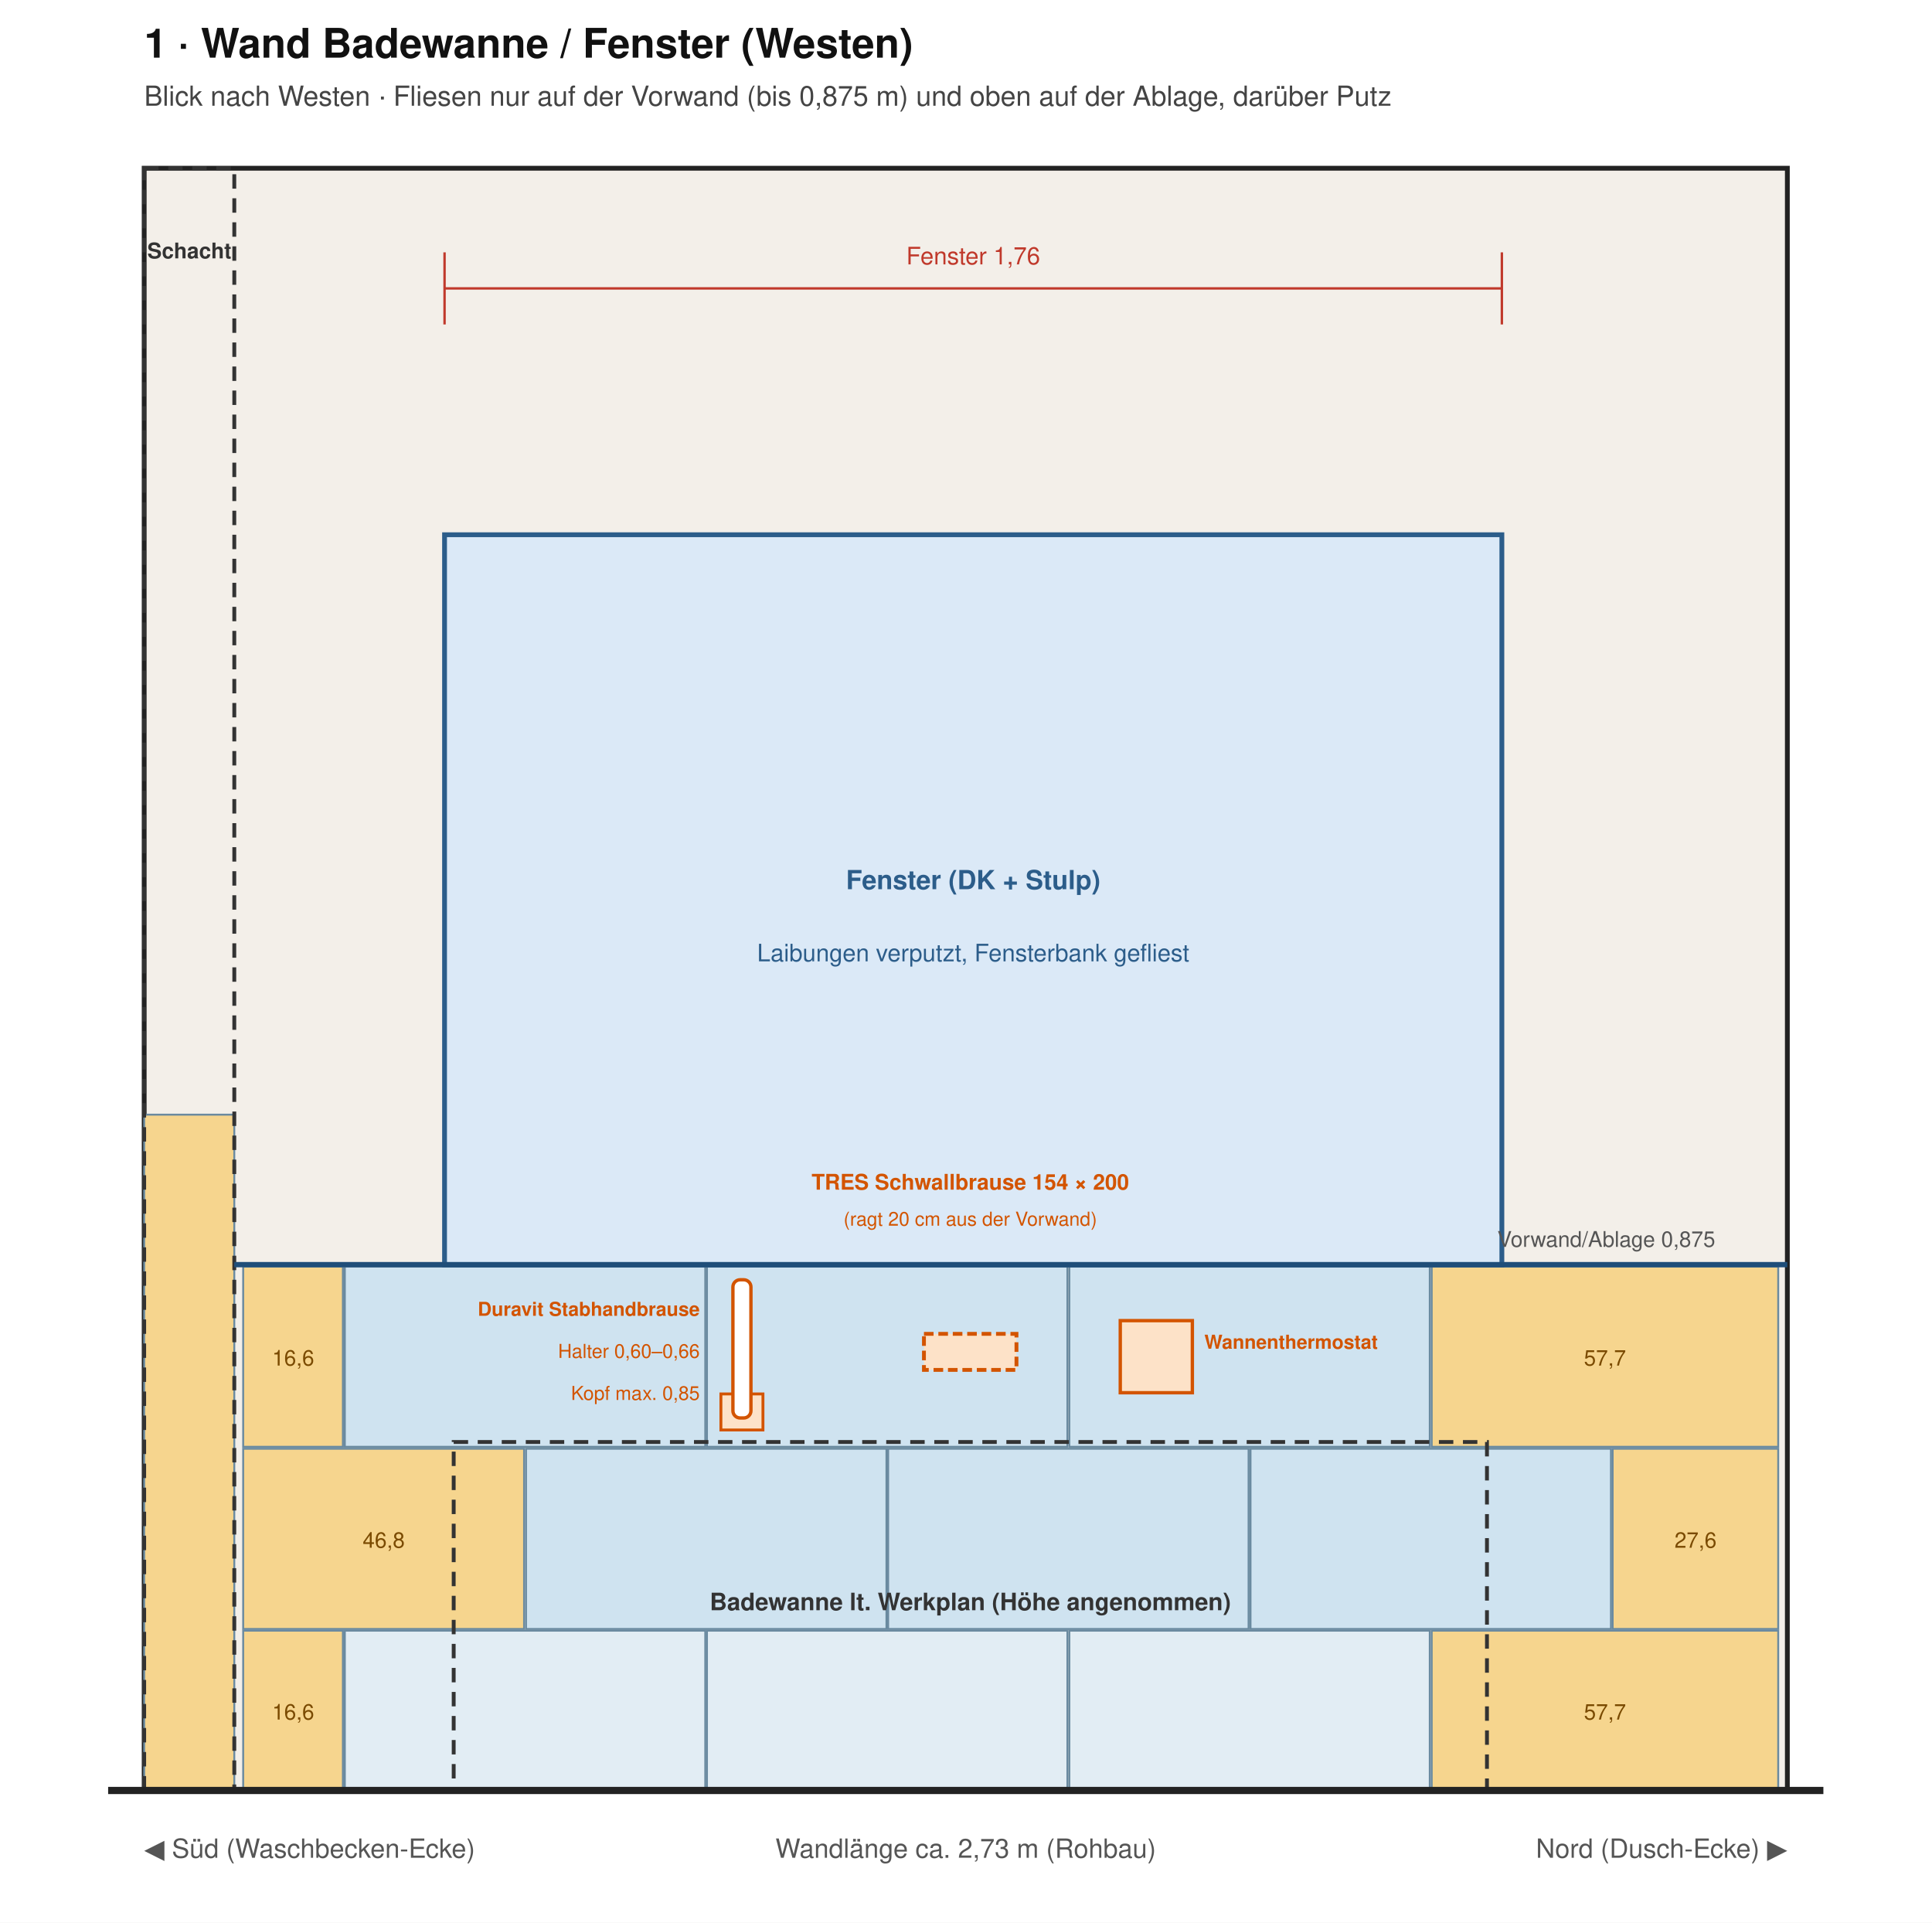
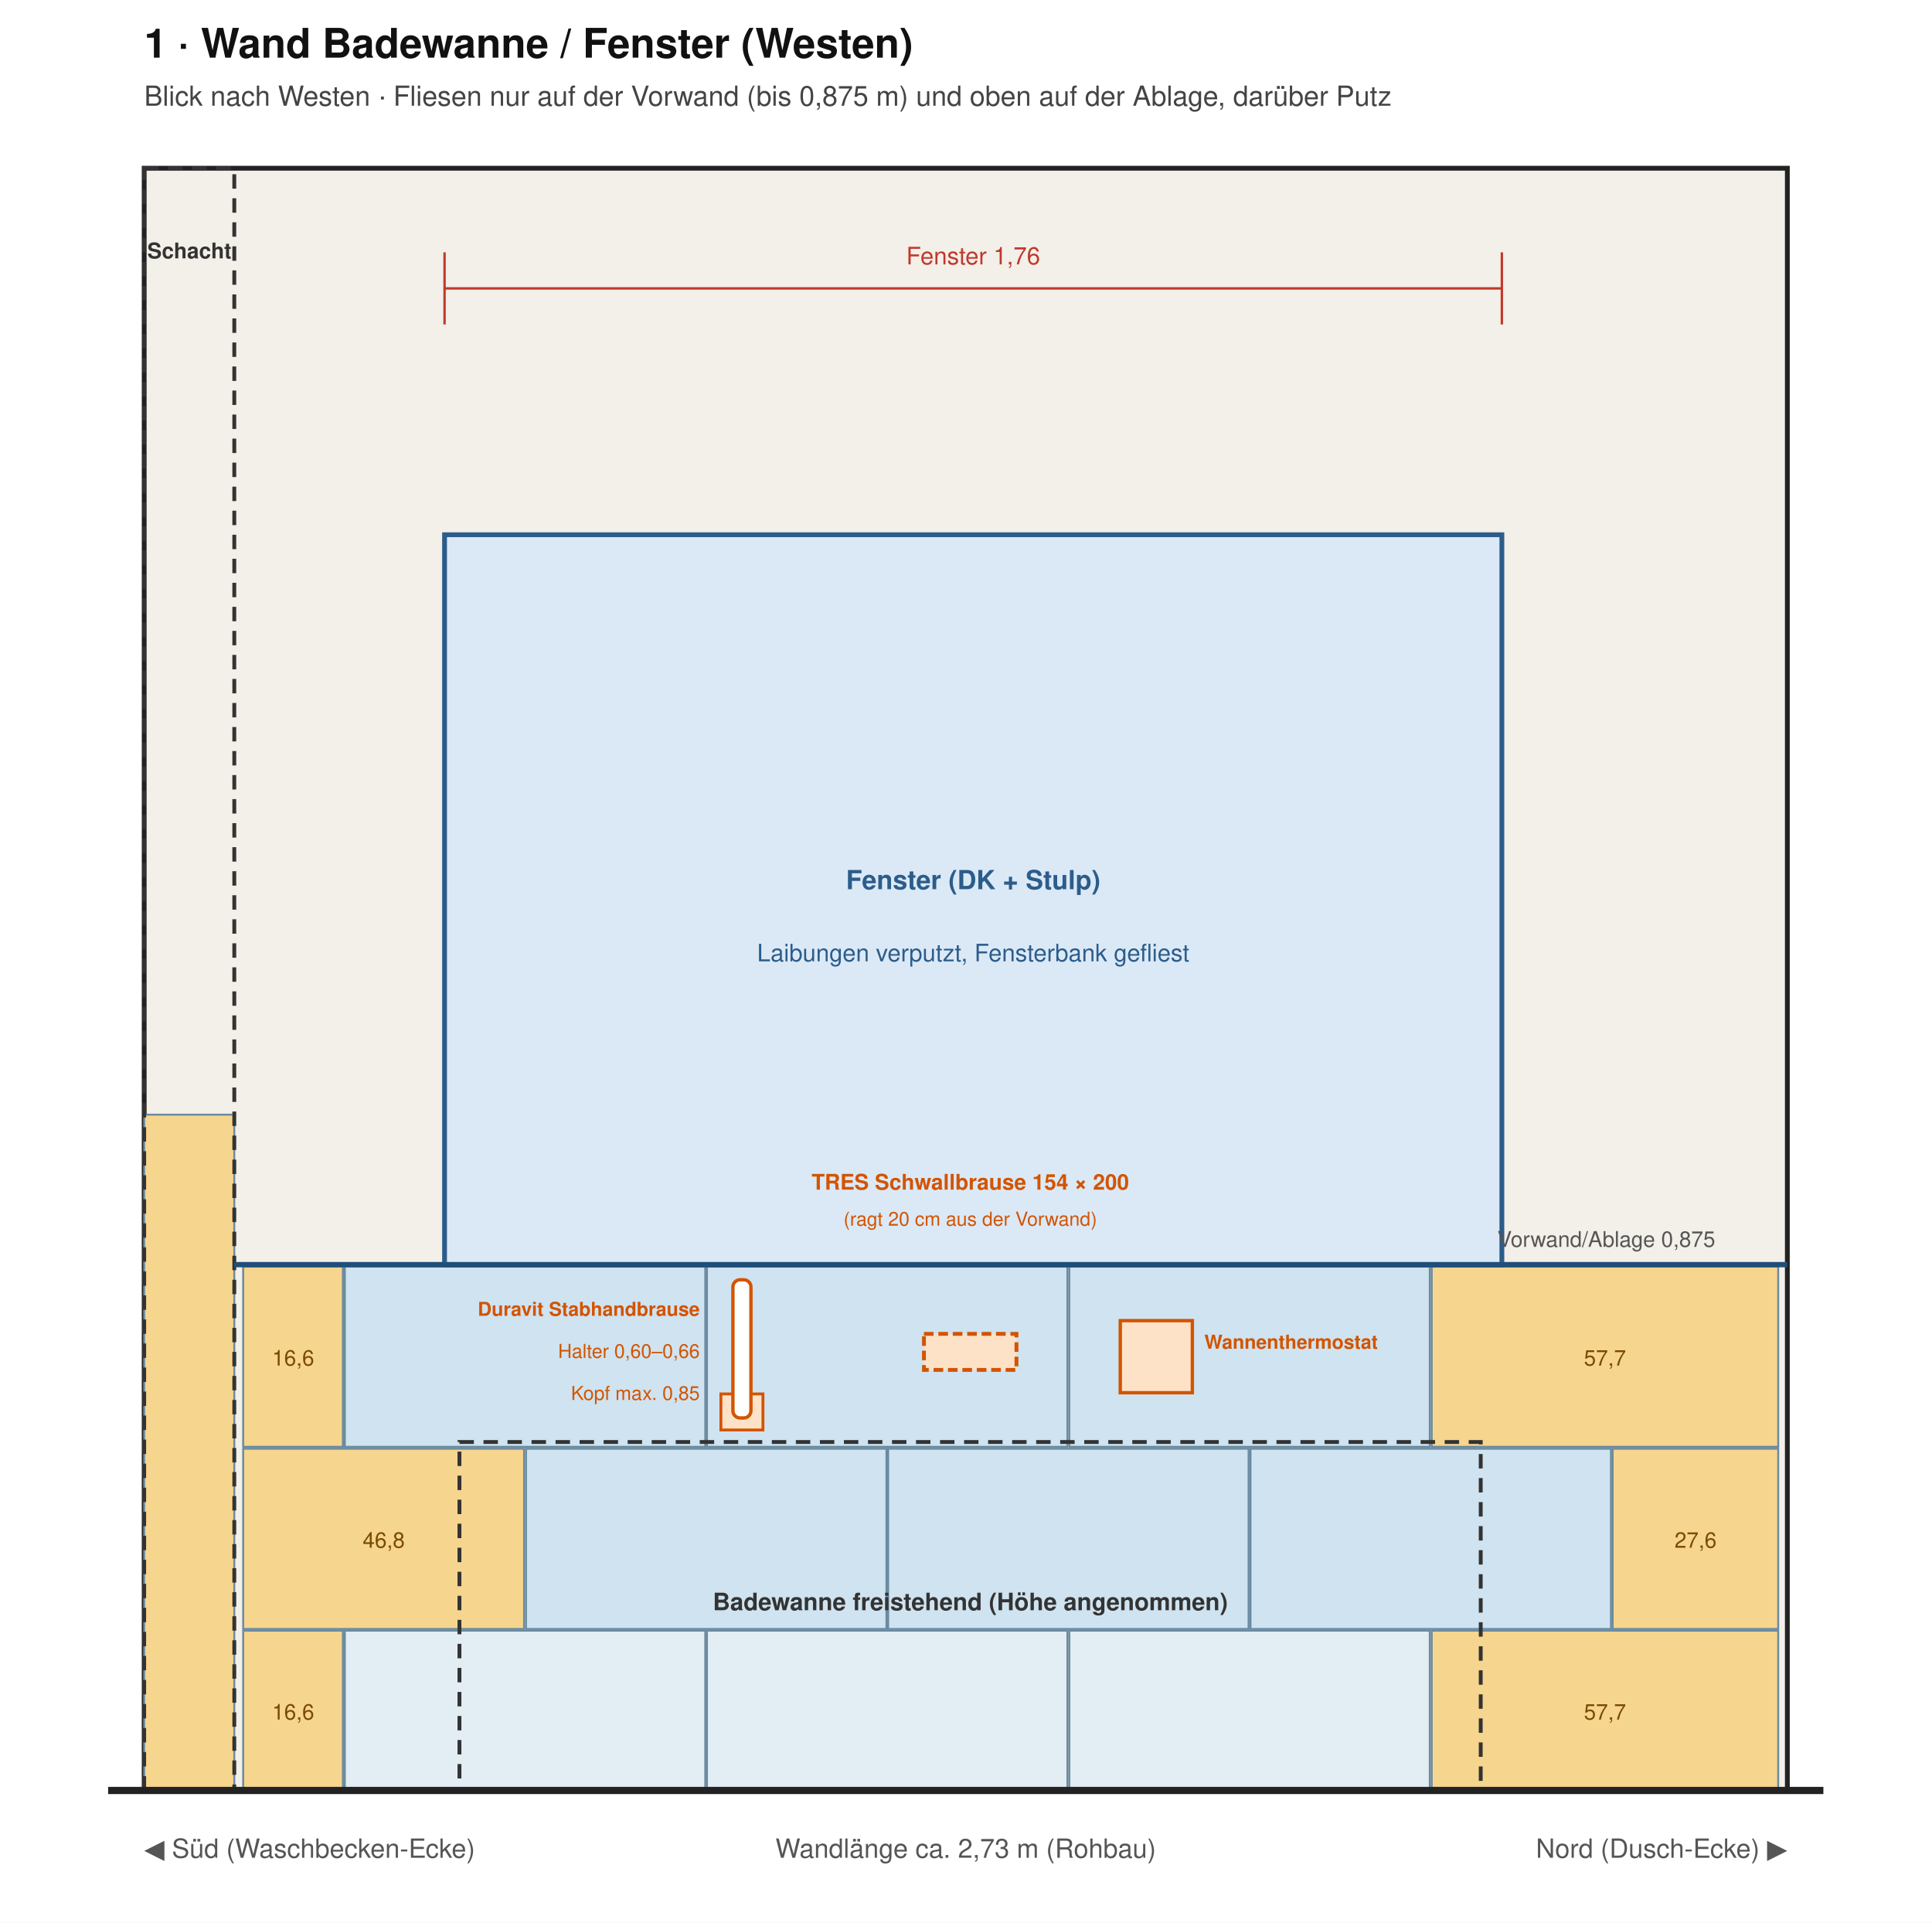
<svg xmlns="http://www.w3.org/2000/svg" width="804" height="800" viewBox="0 0 804 800" font-family="Helvetica, Arial, sans-serif">
  <defs>
    <marker id="arr" markerWidth="8" markerHeight="8" refX="6" refY="4" orient="auto">
      <path d="M0,0 L8,4 L0,8 Z" fill="#1a7f8e" />
    </marker>
    <marker id="arrw" markerWidth="8" markerHeight="8" refX="6" refY="4" orient="auto">
      <path d="M0,0 L8,4 L0,8 Z" fill="#fff" />
    </marker>
  </defs>
  <rect width="100%" height="100%" fill="white" />
  <g transform="translate(0,0)">
    <text x="60" y="24" font-size="17" font-weight="bold" fill="#111">1 · Wand Badewanne / Fenster (Westen)</text>
    <text x="60" y="44" font-size="11.5" fill="#444">Blick nach Westen · Fliesen nur auf der Vorwand (bis 0,875 m) und oben auf der Ablage, darüber Putz</text>
    <rect x="60" y="70" width="683.8" height="675.0" fill="#f3efe9" stroke="#222" stroke-width="2" />
    <rect x="101.2" y="678.5" width="41.5" height="66.5" fill="#f6d58e" stroke="#6a8aa0" stroke-width="0.8" />
    <text x="122.0" y="715.5" font-size="9" text-anchor="middle" fill="#7a4a00" font-weight="normal">16,6</text>
    <rect x="143.5" y="678.5" width="150.0" height="66.5" fill="#e2edf4" stroke="#6a8aa0" stroke-width="0.8" />
    <rect x="294.2" y="678.5" width="150.0" height="66.5" fill="#e2edf4" stroke="#6a8aa0" stroke-width="0.8" />
    <rect x="445.0" y="678.5" width="150.0" height="66.5" fill="#e2edf4" stroke="#6a8aa0" stroke-width="0.8" />
    <rect x="595.8" y="678.5" width="144.2" height="66.5" fill="#f6d58e" stroke="#6a8aa0" stroke-width="0.8" />
    <text x="667.9" y="715.5" font-size="9" text-anchor="middle" fill="#7a4a00" font-weight="normal">57,7</text>
    <rect x="101.2" y="602.8" width="116.9" height="75.0" fill="#f6d58e" stroke="#6a8aa0" stroke-width="0.8" />
    <text x="159.7" y="644.0" font-size="9" text-anchor="middle" fill="#7a4a00" font-weight="normal">46,8</text>
    <rect x="218.9" y="602.8" width="150.0" height="75.0" fill="#cfe3f0" stroke="#6a8aa0" stroke-width="0.8" />
    <rect x="369.6" y="602.8" width="150.0" height="75.0" fill="#cfe3f0" stroke="#6a8aa0" stroke-width="0.8" />
    <rect x="520.4" y="602.8" width="150.0" height="75.0" fill="#cfe3f0" stroke="#6a8aa0" stroke-width="0.8" />
    <rect x="671.1" y="602.8" width="68.9" height="75.0" fill="#f6d58e" stroke="#6a8aa0" stroke-width="0.8" />
    <text x="705.6" y="644.0" font-size="9" text-anchor="middle" fill="#7a4a00" font-weight="normal">27,6</text>
    <rect x="101.2" y="527.0" width="41.5" height="75.0" fill="#f6d58e" stroke="#6a8aa0" stroke-width="0.8" />
    <text x="122.0" y="568.2" font-size="9" text-anchor="middle" fill="#7a4a00" font-weight="normal">16,6</text>
    <rect x="143.5" y="527.0" width="150.0" height="75.0" fill="#cfe3f0" stroke="#6a8aa0" stroke-width="0.8" />
    <rect x="294.2" y="527.0" width="150.0" height="75.0" fill="#cfe3f0" stroke="#6a8aa0" stroke-width="0.8" />
    <rect x="445.0" y="527.0" width="150.0" height="75.0" fill="#cfe3f0" stroke="#6a8aa0" stroke-width="0.8" />
    <rect x="595.8" y="527.0" width="144.2" height="75.0" fill="#f6d58e" stroke="#6a8aa0" stroke-width="0.8" />
    <text x="667.9" y="568.2" font-size="9" text-anchor="middle" fill="#7a4a00" font-weight="normal">57,7</text>
    <rect x="185.0" y="222.5" width="440.0" height="303.8" fill="#dbe9f7" stroke="#2c5d8a" stroke-width="2" />
    <rect x="60.0" y="463.8" width="37.5" height="281.2" fill="#f6d58e" stroke="#6a8aa0" stroke-width="0.8" />
    <rect x="466.2" y="549.5" width="30.0" height="30.0" fill="#fde2c8" stroke="#d35400" stroke-width="1.4" />
    <rect x="300.0" y="580.0" width="17.5" height="15.0" fill="#fde2c8" stroke="#d35400" stroke-width="1.2" />
    <text x="405.0" y="370.0" font-size="11" text-anchor="middle" fill="#2c5d8a" font-weight="bold">Fenster (DK + Stulp)</text>
    <text x="405.0" y="400.0" font-size="10" text-anchor="middle" fill="#2c5d8a" font-weight="normal">Laibungen verputzt, Fensterbank gefliest</text>
    <rect x="60.0" y="70.0" width="37.5" height="675.0" fill="none" stroke="#333" stroke-width="1.6" stroke-dasharray="6 4" />
    <text x="78.8" y="107.5" font-size="9" text-anchor="middle" fill="#333" font-weight="bold">Schacht</text>
-     <rect x="188.8" y="600.0" width="430.0" height="145.0" fill="none" stroke="#333" stroke-width="1.6" stroke-dasharray="6 4" />
-     <text x="403.8" y="670.0" font-size="10" text-anchor="middle" fill="#333" font-weight="bold">Badewanne lt. Werkplan (Höhe angenommen)</text>
+     <rect x="191.2" y="600.0" width="425.0" height="145.0" fill="none" stroke="#333" stroke-width="1.6" stroke-dasharray="6 4" />
+     <text x="403.8" y="670.0" font-size="10" text-anchor="middle" fill="#333" font-weight="bold">Badewanne freistehend (Höhe angenommen)</text>
    <line x1="97.5" y1="526.2" x2="743.8" y2="526.2" stroke="#555" stroke-width="1.2" stroke-dasharray="3 3" />
    <text x="713.8" y="518.8" font-size="9" text-anchor="end" fill="#555" font-weight="normal">Vorwand/Ablage 0,875</text>
    <rect x="384.5" y="555.0" width="38.5" height="15.0" fill="#fde2c8" stroke="#d35400" stroke-width="1.6" stroke-dasharray="4 2" />
    <text x="403.8" y="495.0" font-size="9" text-anchor="middle" fill="#d35400" font-weight="bold">TRES Schwallbrause 154 × 200</text>
    <text x="403.8" y="510.0" font-size="8" text-anchor="middle" fill="#d35400" font-weight="normal">(ragt 20 cm aus der Vorwand)</text>
    <text x="501.2" y="561.2" font-size="8" text-anchor="start" fill="#d35400" font-weight="bold">Wannenthermostat</text>
    <rect x="305.0" y="532.5" width="7.5" height="57.5" rx="3" fill="#fff" stroke="#d35400" stroke-width="1.4" />
    <text x="291.2" y="547.5" font-size="8" text-anchor="end" fill="#d35400" font-weight="bold">Duravit Stabhandbrause</text>
    <text x="291.2" y="565.0" font-size="8" text-anchor="end" fill="#d35400" font-weight="normal">Halter 0,60–0,66</text>
    <text x="291.2" y="582.5" font-size="8" text-anchor="end" fill="#d35400" font-weight="normal">Kopf max. 0,85</text>
    <line x1="97.5" y1="526.2" x2="743.8" y2="526.2" stroke="#1f4e79" stroke-width="2.2" />
    <line x1="185.0" y1="120.0" x2="625.0" y2="120.0" stroke="#c0392b" stroke-width="1" />
    <line x1="185.0" y1="135.0" x2="185.0" y2="105.0" stroke="#c0392b" stroke-width="1" />
    <line x1="625.0" y1="135.0" x2="625.0" y2="105.0" stroke="#c0392b" stroke-width="1" />
    <text x="405.0" y="110.0" font-size="10" text-anchor="middle" fill="#c0392b" font-weight="normal">Fenster 1,76</text>
    <line x1="45" y1="745.0" x2="758.8" y2="745.0" stroke="#222" stroke-width="3" />
    <text x="60" y="773.0" font-size="11" fill="#555">◀ Süd (Waschbecken-Ecke)</text>
    <text x="743.8" y="773.0" font-size="11" fill="#555" text-anchor="end">Nord (Dusch-Ecke) ▶</text>
    <text x="401.9" y="773.0" font-size="11" fill="#555" text-anchor="middle">Wandlänge ca. 2,73 m (Rohbau)</text>
  </g>
</svg>
